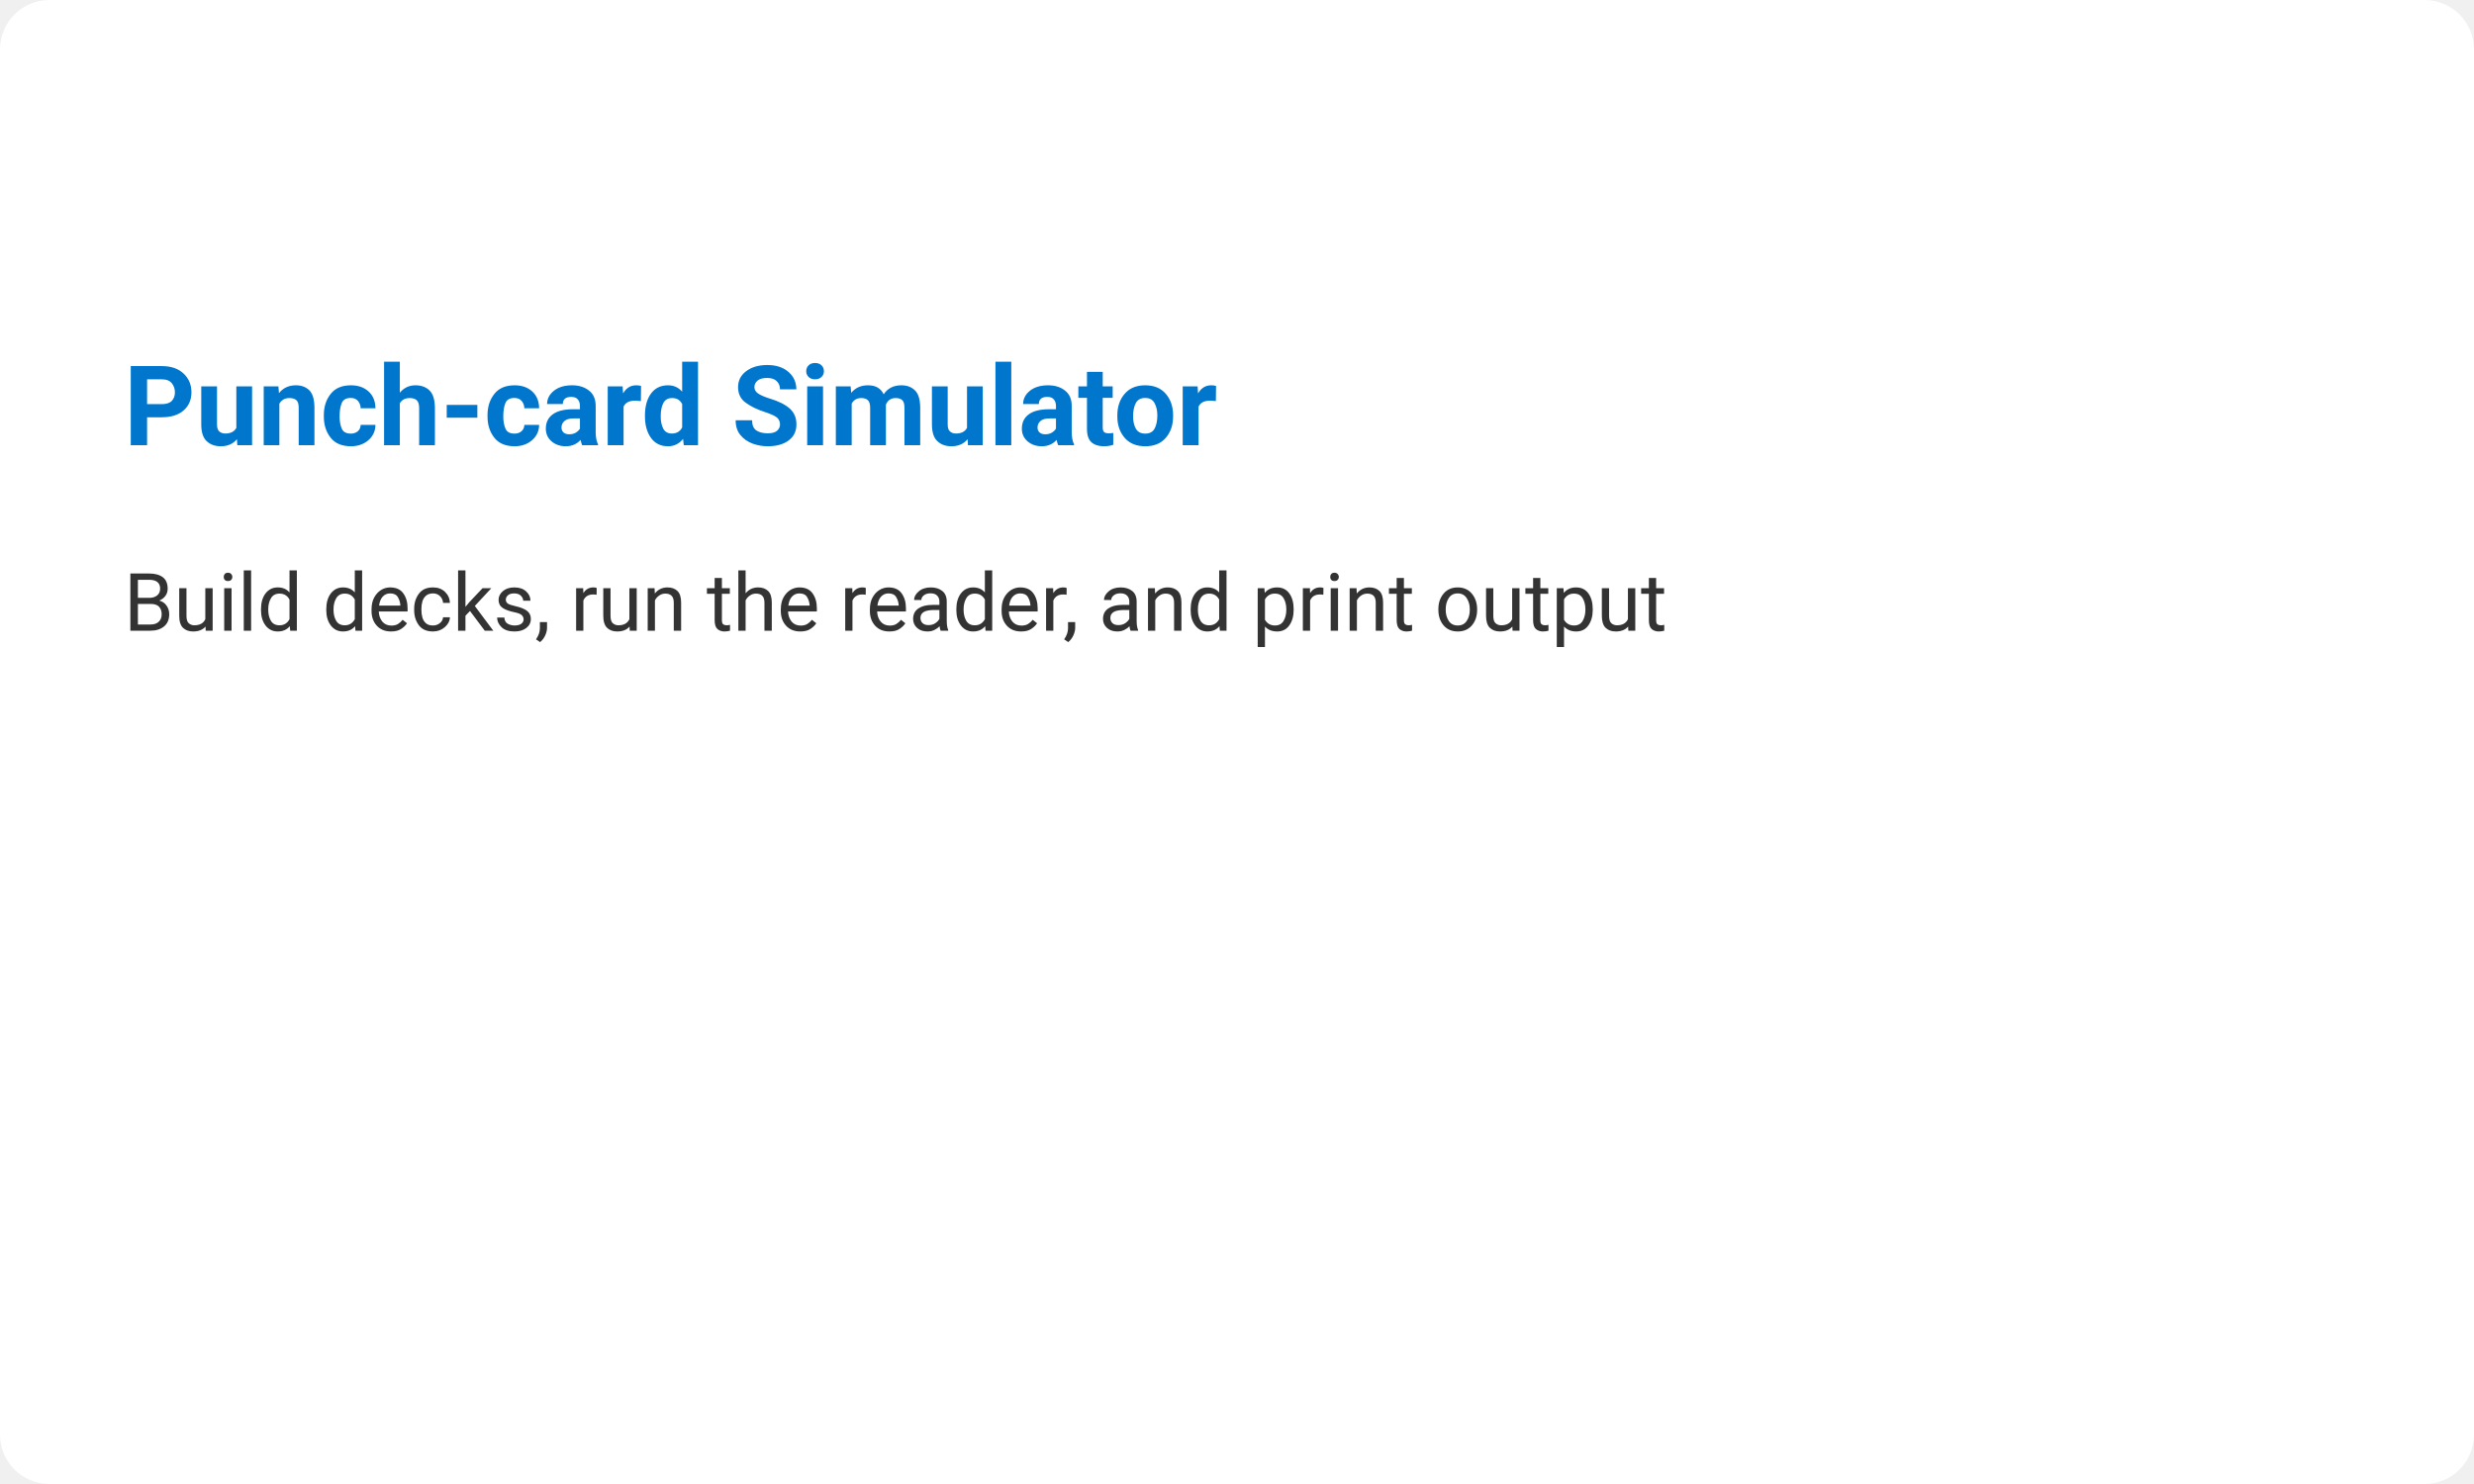
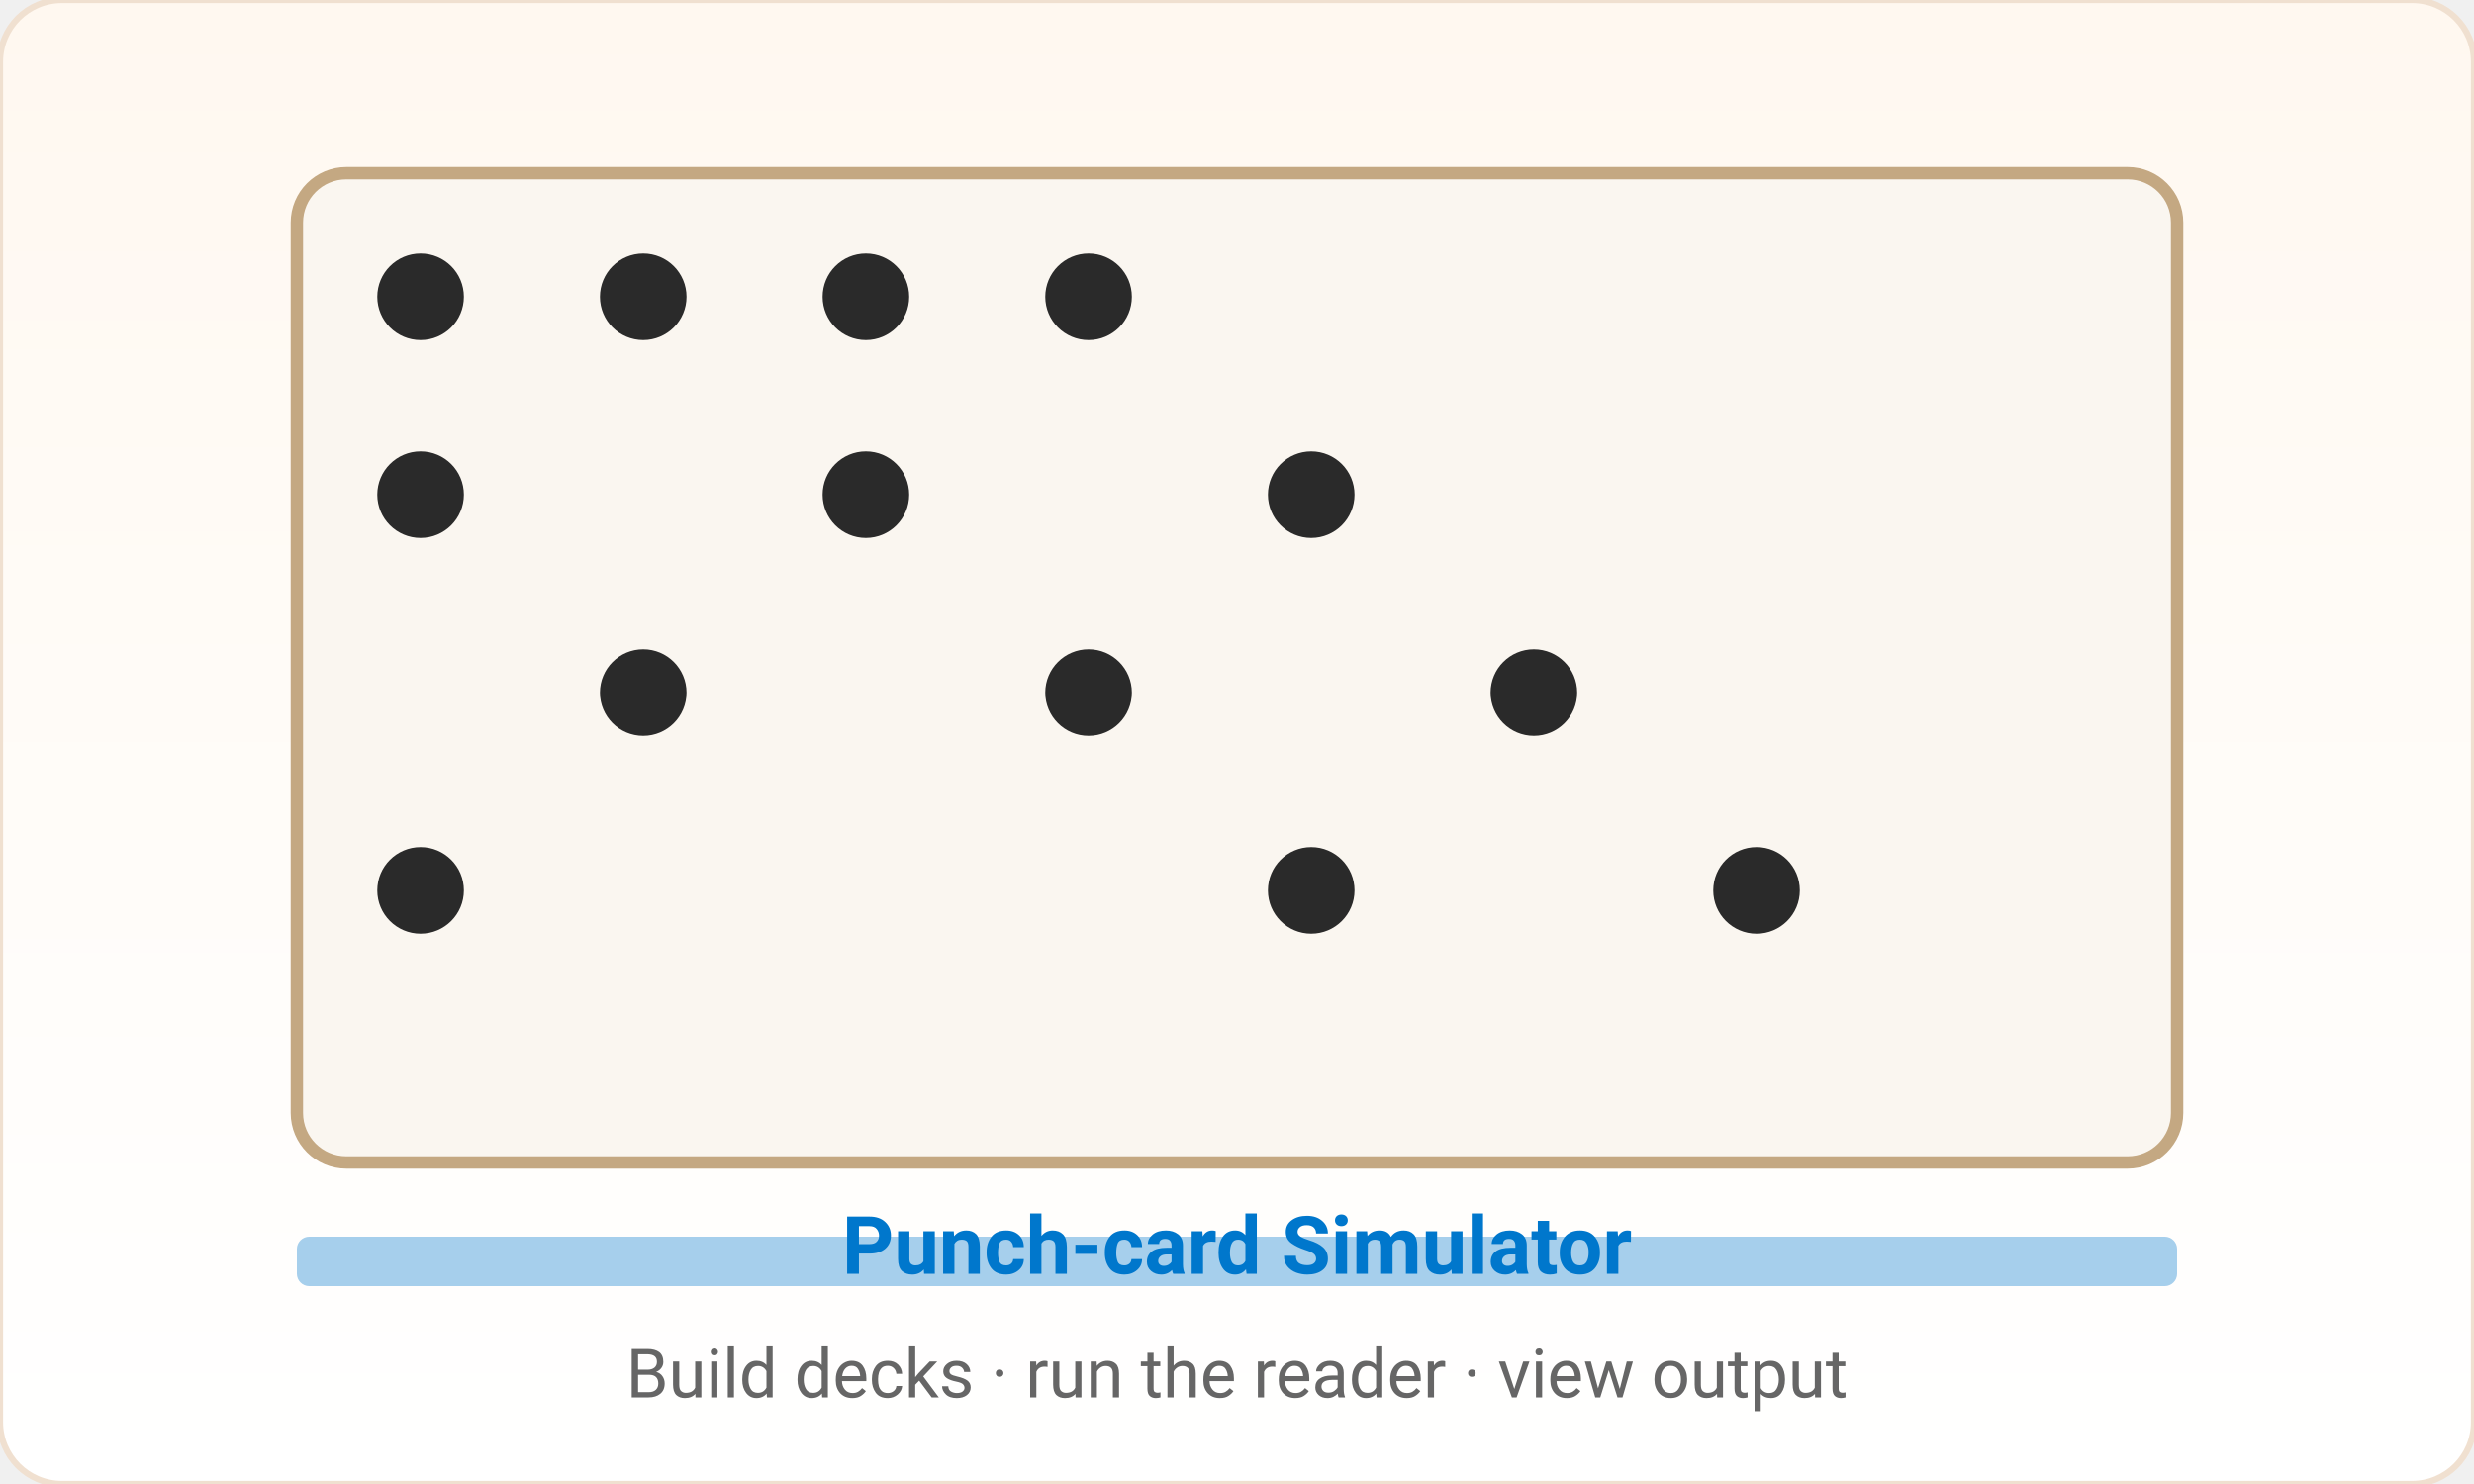
- <svg xmlns="http://www.w3.org/2000/svg" width="400" height="240" viewBox="0 0 400 240">
-   <rect width="100%" height="100%" rx="8" fill="#fff" />
-   <g fill="#0077cc" font-family="Segoe UI, Roboto, Arial">
-     <text x="20" y="72" font-size="18" font-weight="700">Punch-card Simulator</text>
-     <text x="20" y="102" font-size="13" fill="#333">Build decks, run the reader, and print output</text>
+ <svg xmlns="http://www.w3.org/2000/svg" width="400" height="240" viewBox="0 0 400 240" role="img" aria-labelledby="f2Title">
+   <defs>
+     <linearGradient id="f2bg" x1="0" x2="0" y1="0" y2="1">
+       <stop offset="0" stop-color="#fff8f0" />
+       <stop offset="1" stop-color="#ffffff" />
+     </linearGradient>
+   </defs>
+   <rect width="100%" height="100%" rx="10" fill="url(#f2bg)" stroke="#f0e0d0" />
+   <rect x="48" y="28" width="304" height="160" rx="8" fill="#faf6f0" stroke="#c4a882" stroke-width="2" />
+   <g fill="#2a2a2a">
+     <g transform="translate(68 48)">
+       <circle cx="0" cy="0" r="7" />
+       <circle cx="36" cy="0" r="7" />
+       <circle cx="72" cy="0" r="7" />
+       <circle cx="108" cy="0" r="7" />
+       <circle cx="0" cy="32" r="7" />
+       <circle cx="72" cy="32" r="7" />
+       <circle cx="144" cy="32" r="7" />
+       <circle cx="36" cy="64" r="7" />
+       <circle cx="108" cy="64" r="7" />
+       <circle cx="180" cy="64" r="7" />
+       <circle cx="0" cy="96" r="7" />
+       <circle cx="144" cy="96" r="7" />
+       <circle cx="216" cy="96" r="7" />
+     </g>
  </g>
+   <rect x="48" y="200" width="304" height="8" rx="2" fill="#0077cc" opacity="0.35" />
+   <text x="200" y="206" text-anchor="middle" fill="#0077cc" font-family="Segoe UI, Roboto, sans-serif" font-size="13" font-weight="700">Punch-card Simulator</text>
+   <text x="200" y="226" text-anchor="middle" fill="#666" font-family="Segoe UI, Roboto, sans-serif" font-size="11">Build decks · run the reader · view output</text>
</svg>
